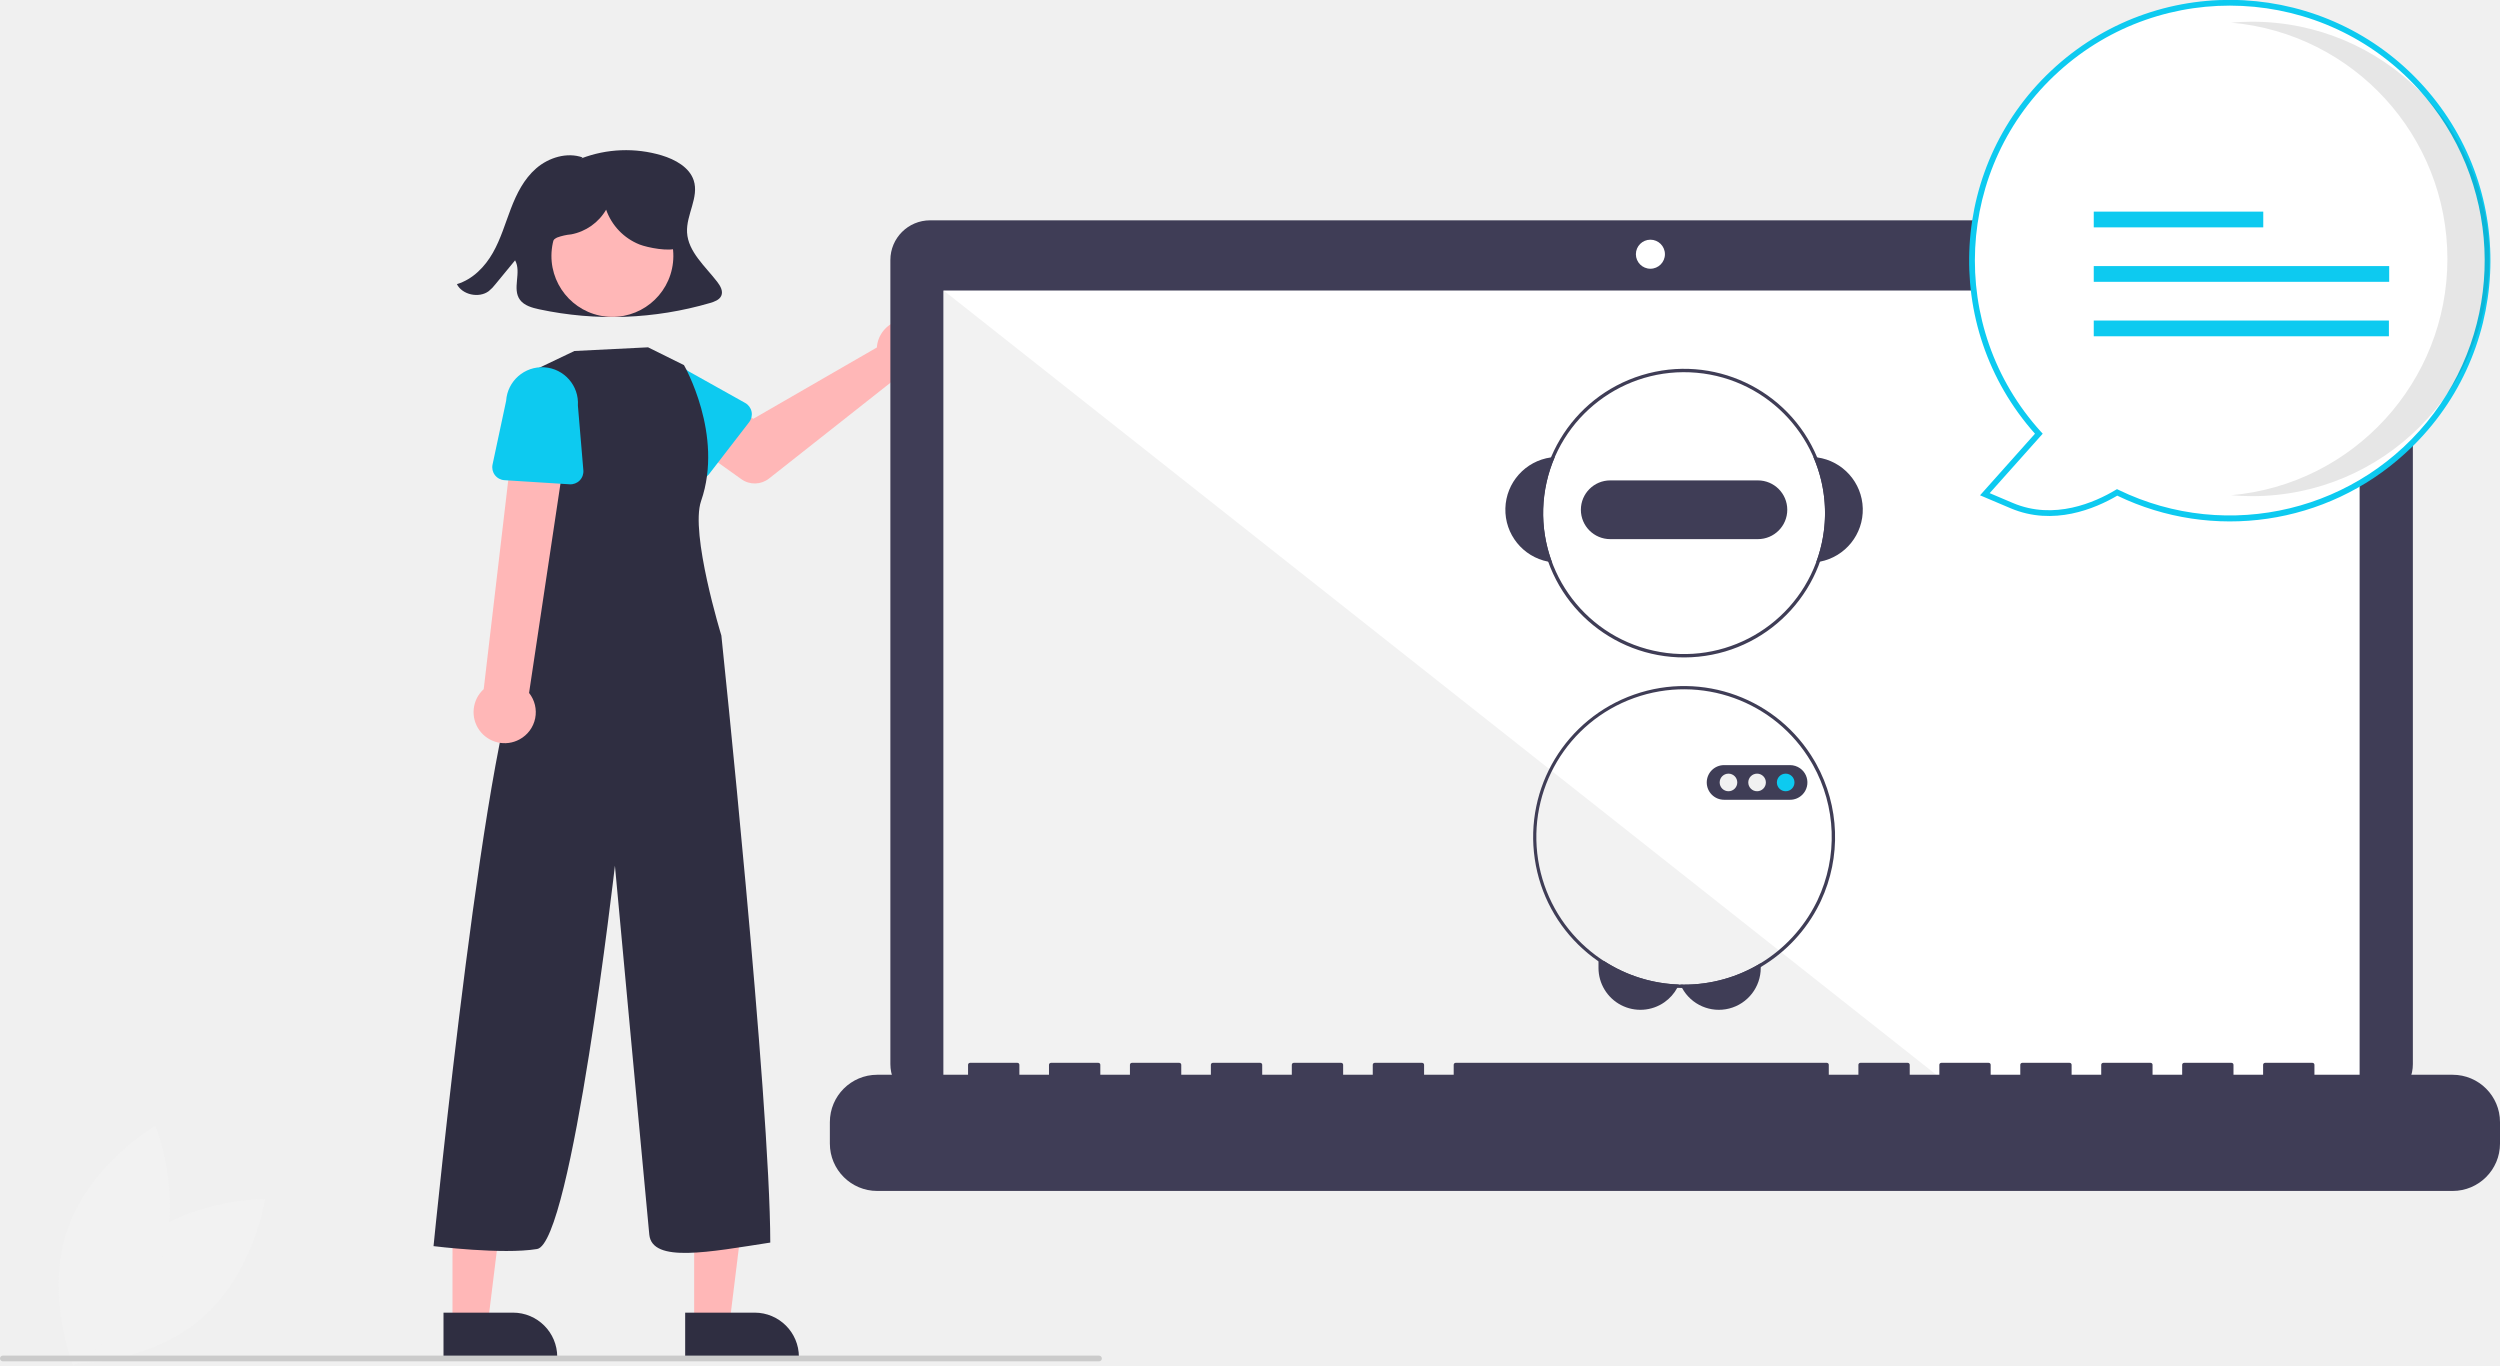
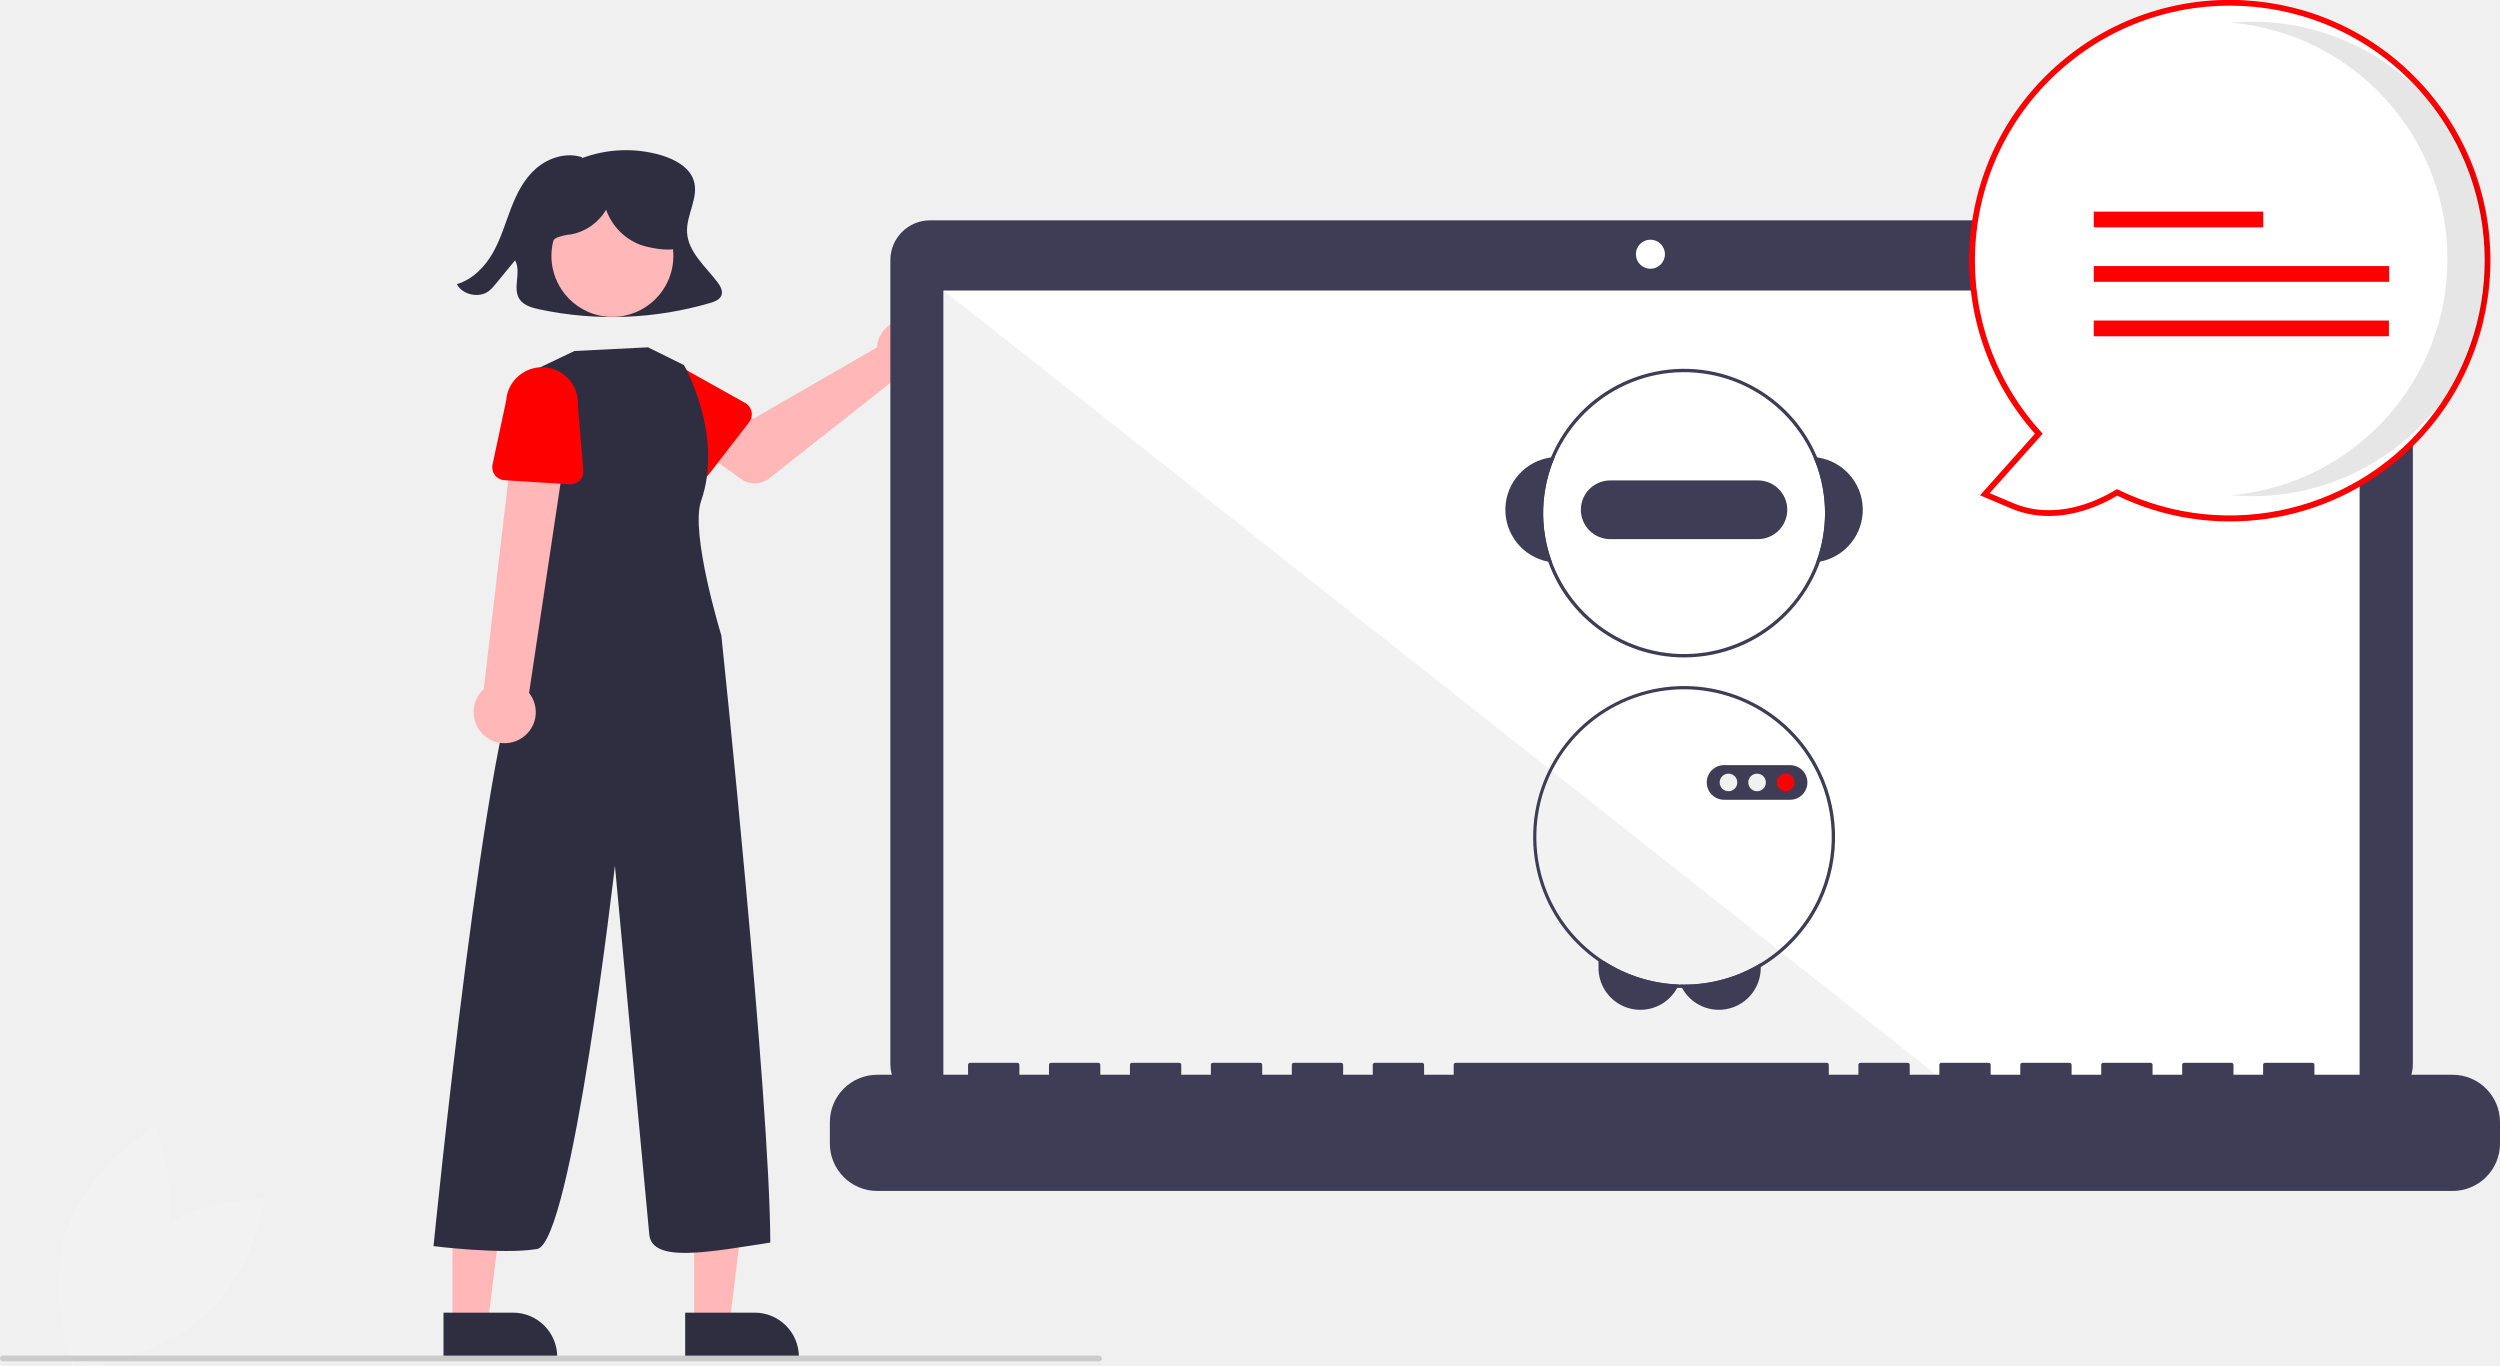
<svg xmlns="http://www.w3.org/2000/svg" id="b6aa0626-c548-43ac-b721-fcff4f949bc4" data-name="Layer 1" width="868.98" height="474.67" viewBox="0 0 868.98 474.67">
  <path d="M212.969,644.948c-18.517,15.79-22.361,41.687-22.361,41.687s26.179.297,44.697-15.493,22.361-41.687,22.361-41.687S231.486,629.158,212.969,644.948Z" transform="translate(-165.5099 -212.6649)" fill="#f2f2f2" />
  <path d="M221.526,651.23c-7.888,23.022-30.565,36.105-30.565,36.105s-9.889-24.242-2.001-47.263,30.565-36.105,30.565-36.105S229.413,628.208,221.526,651.23Z" transform="translate(-165.5099 -212.6649)" fill="#f2f2f2" />
  <path d="M414.811,310.625c-4.19-5.429-10.111-10.452-10.486-17.152-.344-6.144,4.238-12.245,2.306-18.123-1.486-4.52-6.387-7.247-11.177-8.691a43.439,43.439,0,0,0-27.916,1.075l.485-.342c-5.452-1.942-11.825.063-16.115,3.776-4.29,3.713-6.839,8.861-8.817,14.019-1.979,5.158-3.511,10.505-6.26,15.341-2.749,4.836-6.958,9.234-12.51,10.905,1.859,3.708,7.67,4.98,11.078,2.425a14.014,14.014,0,0,0,2.331-2.41q3.409-4.146,6.819-8.292c2.339,4.16-1.155,9.901,1.72,13.752,1.482,1.986,4.19,2.74,6.705,3.281a121.277,121.277,0,0,0,59.331-2.201c1.55-.457,3.261-1.086,3.904-2.489C416.951,313.879,415.912,312.053,414.811,310.625Z" transform="translate(-165.5099 -212.6649)" fill="#2f2e41" />
  <path d="M470.538,331.812a10.527,10.527,0,0,0-.239,1.64l-42.957,24.782L416.9,352.223,405.769,366.796,423.219,379.233a8,8,0,0,0,9.598-.234l44.297-34.946a10.497,10.497,0,1,0-6.576-12.241Z" transform="translate(-165.5099 -212.6649)" fill="#ffb7b7" />
-   <path d="M425.905,359.408l-13.884,17.994a4.5,4.5,0,0,1-6.804.373l-15.717-16.321A12.497,12.497,0,0,1,404.827,341.709l19.713,11.023a4.5,4.5,0,0,1,1.365,6.676Z" transform="translate(-165.5099 -212.6649)" fill="#0dcaf0" />
+   <path d="M425.905,359.408l-13.884,17.994a4.5,4.5,0,0,1-6.804.373l-15.717-16.321A12.497,12.497,0,0,1,404.827,341.709l19.713,11.023a4.5,4.5,0,0,1,1.365,6.676Z" transform="translate(-165.5099 -212.6649)" fill="red" />
  <polygon points="241.288 460.267 253.548 460.266 259.38 412.978 241.286 412.979 241.288 460.267" fill="#ffb7b7" />
  <path d="M403.67,668.929l24.144-.001h.001a15.387,15.387,0,0,1,15.386,15.386v.5l-39.531.001Z" transform="translate(-165.5099 -212.6649)" fill="#2f2e41" />
  <polygon points="157.288 460.267 169.548 460.266 175.38 412.978 157.286 412.979 157.288 460.267" fill="#ffb7b7" />
  <path d="M319.67,668.929l24.144-.001h.001a15.387,15.387,0,0,1,15.386,15.386v.5l-39.531.001Z" transform="translate(-165.5099 -212.6649)" fill="#2f2e41" />
  <circle cx="378.374" cy="301.628" r="21.188" transform="translate(-128.2503 432.1653) rotate(-83.7356)" fill="#ffb7b7" />
  <path d="M390.771,333.391l12.482,6.184s13.947,24.237,5.947,47.237c-3.884,11.167,7.053,46.763,7.053,46.763s16.947,161.237,17,211c-21.053,3.237-41.053,7.237-42.053-2.763s-11.947-128.237-11.947-128.237-15.053,131.237-27.053,133.237-36-1-36-1,19.053-192.237,32.053-204.237l2-10-.053-89.763,14.978-7.148Z" transform="translate(-165.5099 -212.6649)" fill="#2f2e41" />
  <path d="M346.118,469.662a10.743,10.743,0,0,0,3.291-16.14l14.517-96.762-18.966-.91-11.316,96.361a10.801,10.801,0,0,0,12.474,17.451Z" transform="translate(-165.5099 -212.6649)" fill="#ffb7b7" />
-   <path d="M363.514,381.004l-22.682-1.432a4.5,4.5,0,0,1-4.118-5.429l4.726-22.16a12.497,12.497,0,0,1,24.94,1.648l1.901,22.505a4.5,4.5,0,0,1-4.768,4.868Z" transform="translate(-165.5099 -212.6649)" fill="#0dcaf0" />
+   <path d="M363.514,381.004l-22.682-1.432a4.5,4.5,0,0,1-4.118-5.429l4.726-22.16a12.497,12.497,0,0,1,24.94,1.648l1.901,22.505a4.5,4.5,0,0,1-4.768,4.868Z" transform="translate(-165.5099 -212.6649)" fill="red" />
  <path d="M990.396,289.249H488.802a13.806,13.806,0,0,0-13.806,13.806V582.534a13.806,13.806,0,0,0,13.806,13.806H990.396a13.806,13.806,0,0,0,13.806-13.806V303.055a13.806,13.806,0,0,0-13.806-13.806Z" transform="translate(-165.5099 -212.6649)" fill="#3f3d56" />
  <rect x="327.996" y="100.983" width="492.186" height="277.644" fill="#fff" />
  <circle cx="573.668" cy="88.363" r="5.048" fill="#fff" />
  <polygon points="679.425 378.627 327.996 378.627 327.996 100.983 679.425 378.627" fill="#f2f2f2" style="isolation:isolate" />
  <path d="M1018.021,586.244H969.987v-3.461a.686.686,0,0,0-.686-.686h-16.469a.686.686,0,0,0-.686.686v3.461H941.853v-3.461a.686.686,0,0,0-.686-.686H924.698a.686.686,0,0,0-.686.686h0v3.461h-10.293v-3.461a.686.686,0,0,0-.686-.686H896.563a.686.686,0,0,0-.686.686h0v3.461h-10.293v-3.461a.686.686,0,0,0-.686-.686H868.429a.686.686,0,0,0-.686.686v3.461h-10.293v-3.461a.686.686,0,0,0-.686-.686H840.295a.686.686,0,0,0-.686.686h0v3.461H829.316v-3.461a.686.686,0,0,0-.686-.686H812.16a.686.686,0,0,0-.686.686h0v3.461h-10.293v-3.461a.686.686,0,0,0-.686-.686H671.489a.686.686,0,0,0-.686.686h0v3.461H660.51v-3.461a.686.686,0,0,0-.686-.686H643.355a.686.686,0,0,0-.686.686h0v3.461H632.375v-3.461a.686.686,0,0,0-.686-.686H615.22a.686.686,0,0,0-.686.686h0v3.461H604.241v-3.461a.686.686,0,0,0-.686-.686H587.086a.686.686,0,0,0-.686.686h0v3.461h-10.293v-3.461a.686.686,0,0,0-.686-.686H558.952a.686.686,0,0,0-.686.686h0v3.461H547.972v-3.461a.686.686,0,0,0-.686-.686H530.817a.686.686,0,0,0-.686.686v3.461h-10.293v-3.461a.686.686,0,0,0-.686-.686H502.683a.686.686,0,0,0-.686.686h0v3.461H470.431a16.469,16.469,0,0,0-16.469,16.469v7.447a16.469,16.469,0,0,0,16.469,16.469h547.59a16.469,16.469,0,0,0,16.469-16.469V602.712A16.469,16.469,0,0,0,1018.021,586.244Z" transform="translate(-165.5099 -212.6649)" fill="#3f3d56" />
  <path d="M749.066,554.886a12.089,12.089,0,0,1-.554,1.143,14.627,14.627,0,0,1-4.433,4.987,14.564,14.564,0,0,1-22.946-11.911V546.755h1.995A50.942,50.942,0,0,0,749.066,554.886Z" transform="translate(-165.5099 -212.6649)" fill="#3f3d56" />
  <path d="M777.53,547.443v1.662a14.559,14.559,0,0,1-27.344,6.97,12.16,12.16,0,0,1-.577-1.172c.426.012.846.018,1.272.018A51.018,51.018,0,0,0,777.53,547.443Z" transform="translate(-165.5099 -212.6649)" fill="#3f3d56" />
  <path d="M797.152,371.656c-.437-.064-.881-.105-1.324-.134a48.982,48.982,0,0,1,.974,36.577c.443-.052.881-.122,1.318-.204a18.374,18.374,0,0,0-.968-36.239Z" transform="translate(-165.5099 -212.6649)" fill="#3f3d56" />
  <path d="M705.933,371.522c-.443.029-.887.07-1.324.134a18.374,18.374,0,0,0-.968,36.239c.437.082.875.152,1.318.204a48.986,48.986,0,0,1,.974-36.577Z" transform="translate(-165.5099 -212.6649)" fill="#3f3d56" />
  <path d="M797.152,371.656a50.156,50.156,0,1,0,3.891,19.365A50.228,50.228,0,0,0,797.152,371.656Zm-.35,36.443a48.982,48.982,0,1,1,3.074-17.078A49.067,49.067,0,0,1,796.802,408.099Z" transform="translate(-165.5099 -212.6649)" fill="#3f3d56" />
  <path d="M776.545,379.647H725.216a10.207,10.207,0,0,0,0,20.415h51.328a10.207,10.207,0,0,0,0-20.415Z" transform="translate(-165.5099 -212.6649)" fill="#3f3d56" />
  <path d="M796.802,478.185q-.28-.516-.578-1.015c-.006-.012-.012-.018-.017-.029a52.474,52.474,0,1,0-47.694,78.888c.554.029,1.114.047,1.674.047.234.012.461.012.694.012a52.108,52.108,0,0,0,26.65-7.285A52.843,52.843,0,0,0,797.91,526.9c.006-.012.012-.018.017-.029.175-.35.344-.706.513-1.067a52.419,52.419,0,0,0-1.639-47.619Zm.502,47.298q-.254.543-.525,1.067a51.686,51.686,0,0,1-19.248,20.893,51.018,51.018,0,0,1-26.65,7.478c-.426,0-.846-.006-1.272-.018q-.271,0-.543-.017a51.326,51.326,0,1,1,45.974-77.418c.006.012.012.017.017.029.204.332.402.671.589,1.009a51.263,51.263,0,0,1,1.656,46.977Z" transform="translate(-165.5099 -212.6649)" fill="#3f3d56" />
  <path d="M791.226,479.737A6.067,6.067,0,0,0,787.726,478.611H764.786a6.025,6.025,0,1,0,0,12.05H787.726a5.959,5.959,0,0,0,1.219-.122,6.619,6.619,0,0,0,1.167-.367,6.023,6.023,0,0,0,1.114-10.435Z" transform="translate(-165.5099 -212.6649)" fill="#3f3d56" />
  <circle cx="600.803" cy="271.971" r="3.059" fill="#f1f1f1" />
  <circle cx="610.745" cy="271.971" r="3.059" fill="#f1f1f1" />
-   <circle cx="620.686" cy="271.971" r="3.059" fill="#0dcaf0" />
+   <circle cx="620.686" cy="271.971" r="3.059" fill="red" />
  <path d="M901.407,383.818c-7.955,4.771-22.128,10.749-36.611,4.605l-9.362-3.971,18.761-21.031a89.602,89.602,0,1,1,27.212,20.397Z" transform="translate(-165.5099 -212.6649)" fill="#fff" />
-   <path d="M901.456,384.952c-7.644,4.488-22.205,10.69-37.051,4.392l-10.647-4.516,19.094-21.404a90.602,90.602,0,1,1,128.58,6.914h0a90.198,90.198,0,0,1-99.977,14.614Zm104.74-141.25A88.602,88.602,0,1,0,874.935,362.749l.604.666-18.431,20.661L865.186,387.503c14.338,6.082,28.525-.236,35.706-4.542l.464-.279.487.237a88.602,88.602,0,0,0,104.352-139.216Z" transform="translate(-165.5099 -212.6649)" fill="#0dcaf0" />
+   <path d="M901.456,384.952c-7.644,4.488-22.205,10.69-37.051,4.392l-10.647-4.516,19.094-21.404a90.602,90.602,0,1,1,128.58,6.914h0a90.198,90.198,0,0,1-99.977,14.614Zm104.74-141.25A88.602,88.602,0,1,0,874.935,362.749l.604.666-18.431,20.661L865.186,387.503c14.338,6.082,28.525-.236,35.706-4.542l.464-.279.487.237a88.602,88.602,0,0,0,104.352-139.216Z" transform="translate(-165.5099 -212.6649)" fill="red" />
  <path d="M1016.209,302.667a82.46,82.46,0,0,0-75.168-82.132c2.402-.21,4.831-.324,7.288-.324a82.456,82.456,0,0,1,0,164.913c-2.453,0-4.878-.115-7.276-.325A82.46,82.46,0,0,0,1016.209,302.667Z" transform="translate(-165.5099 -212.6649)" opacity="0.1" style="isolation:isolate" />
-   <rect x="727.772" y="73.559" width="58.92" height="5.472" fill="#0dcaf0" />
-   <rect x="727.772" y="92.487" width="102.692" height="5.472" fill="#0dcaf0" />
-   <rect x="727.772" y="111.415" width="102.591" height="5.472" fill="#0dcaf0" />
+   <rect x="727.772" y="73.559" width="58.92" height="5.472" fill="red" />
+   <rect x="727.772" y="92.487" width="102.692" height="5.472" fill="red" />
+   <rect x="727.772" y="111.415" width="102.591" height="5.472" fill="red" />
  <path d="M547.51,685.859h-381a1,1,0,0,1,0-2h381a1,1,0,0,1,0,2Z" transform="translate(-165.5099 -212.6649)" fill="#cbcbcb" />
  <path d="M400.58,287.855c-.826-3.745-3.507-6.849-6.597-9.121a27.017,27.017,0,0,0-34.537,2.1,17.649,17.649,0,0,0-5.334,8.549,10.486,10.486,0,0,0,2.235,9.548l.423.265c-.384-1.628.881-3.255,2.392-3.973a19.11,19.11,0,0,1,4.878-1.094,17.935,17.935,0,0,0,12.157-8.578,20.254,20.254,0,0,0,11.607,12.097c2.8,1.095,10.492,2.601,13.158,1.211C404.363,297.086,401.406,291.601,400.58,287.855Z" transform="translate(-165.5099 -212.6649)" fill="#2f2e41" />
</svg>
